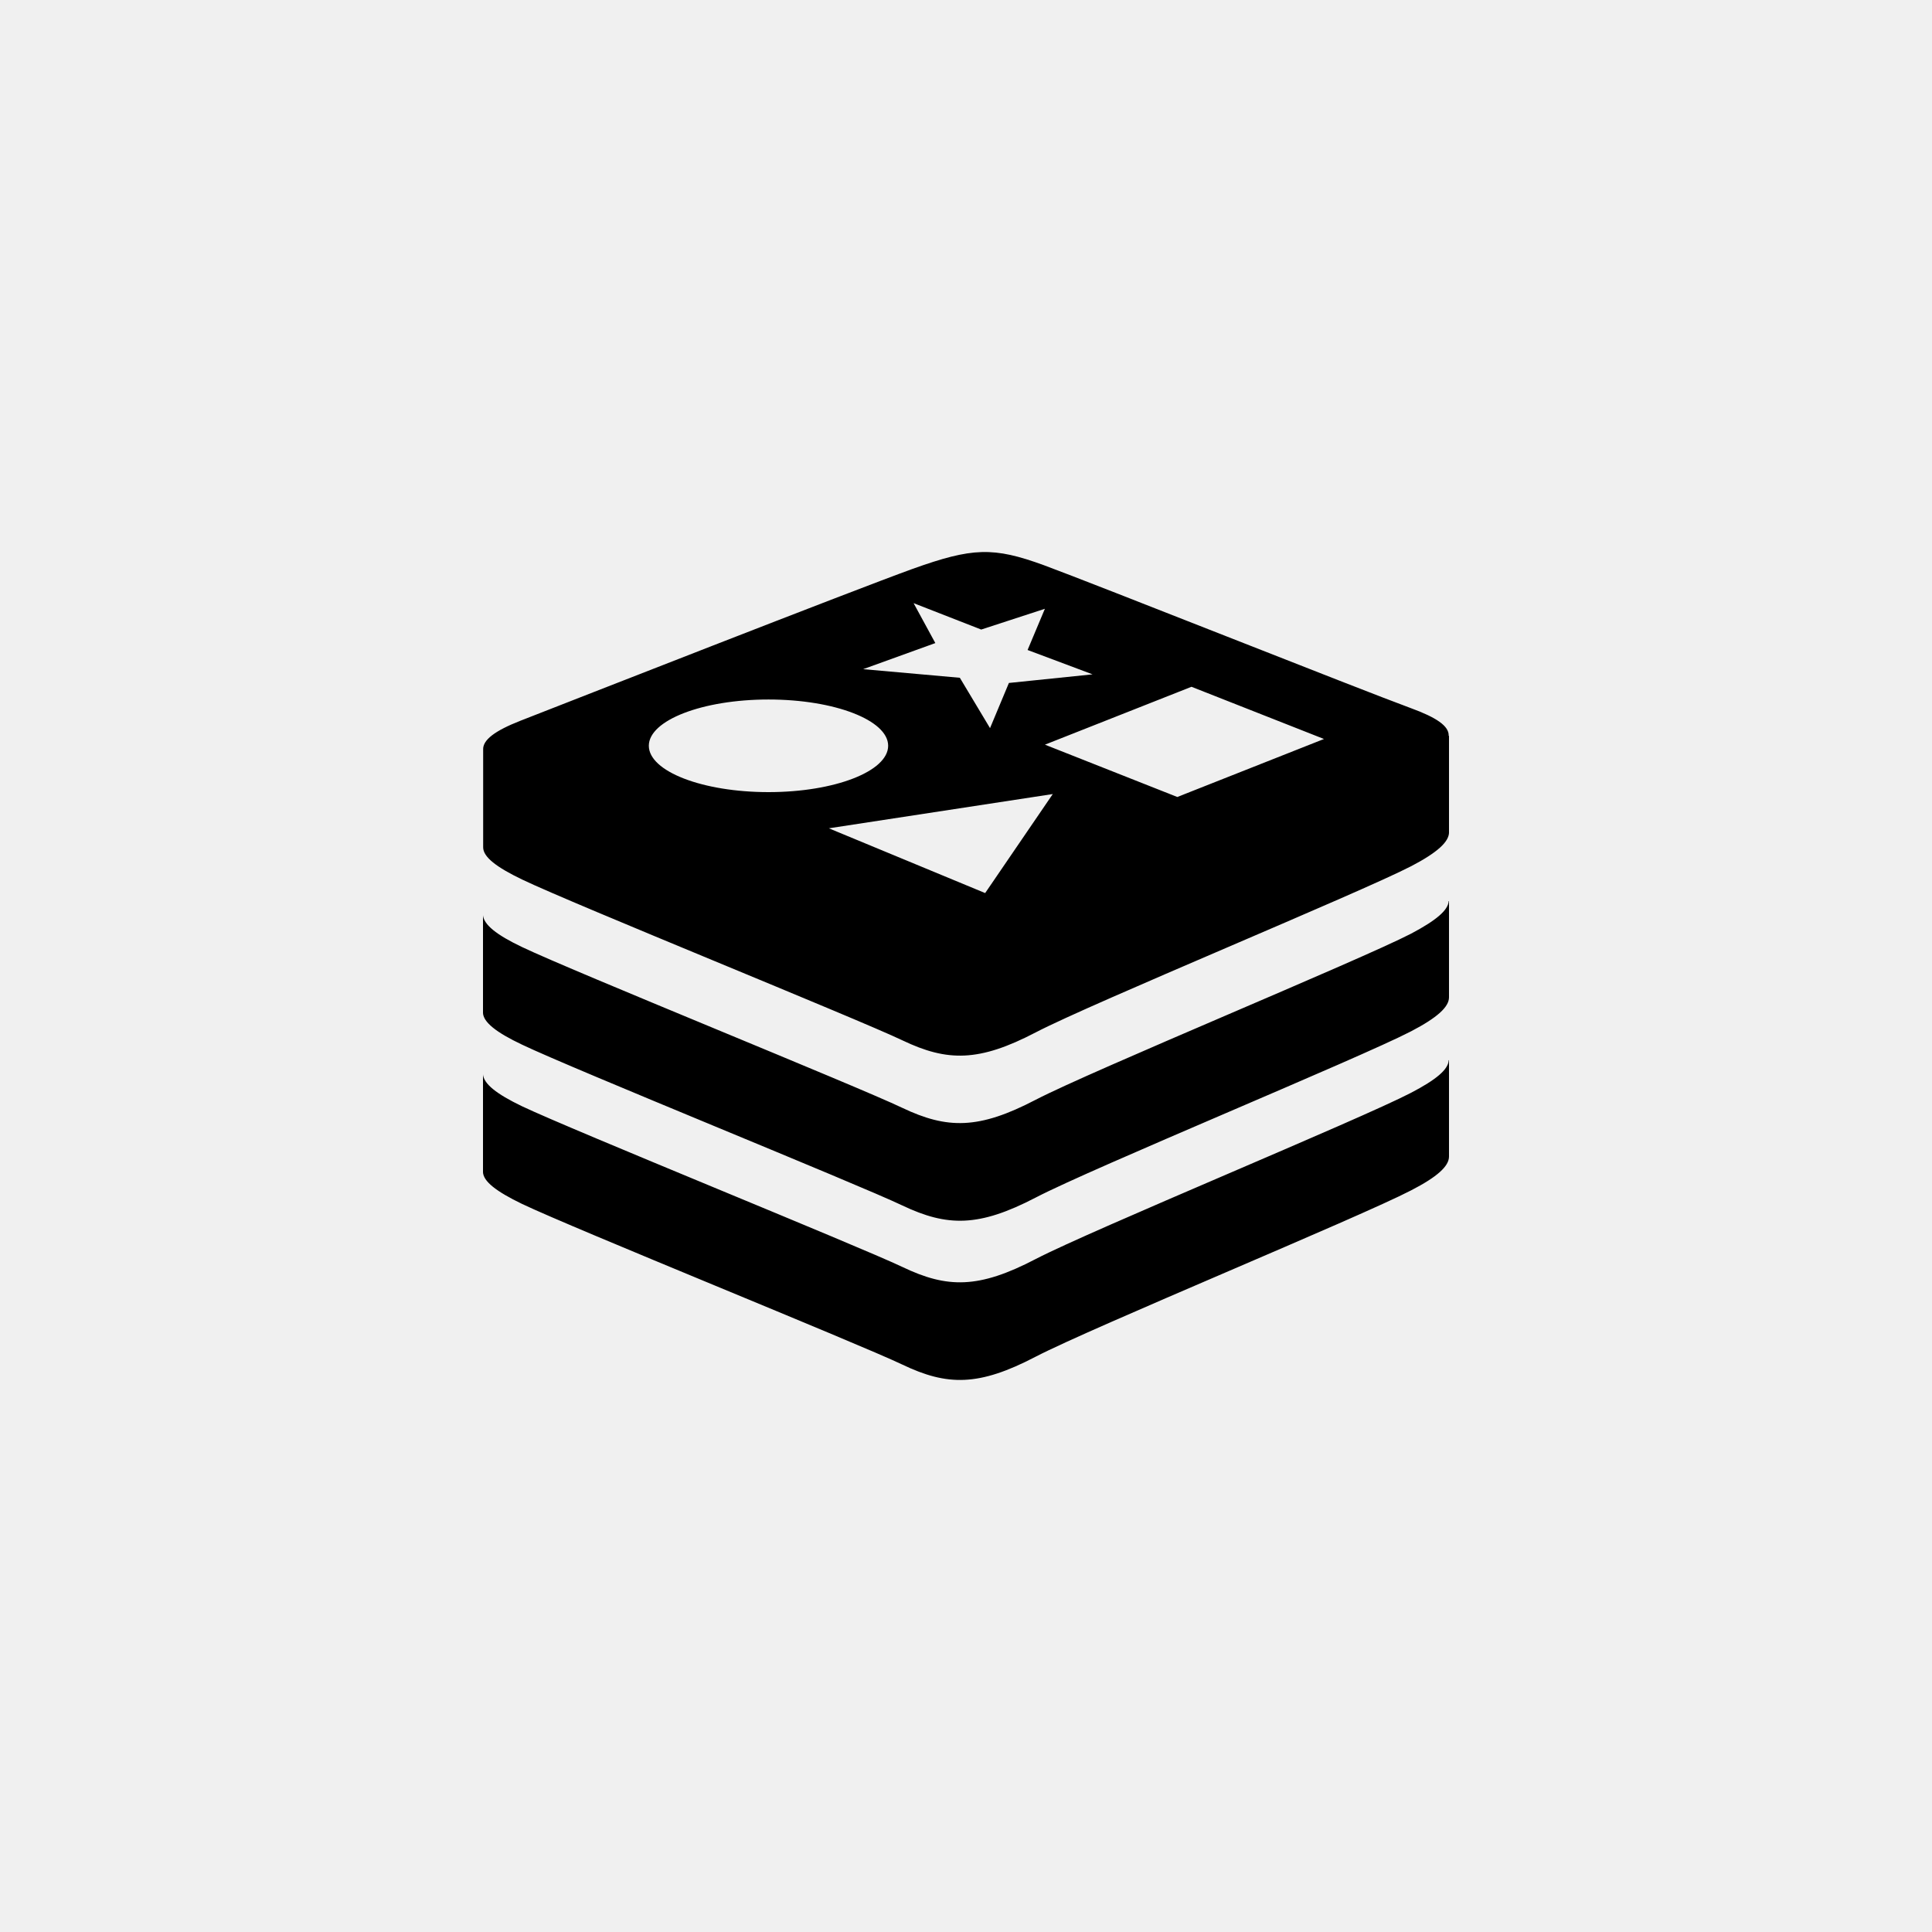
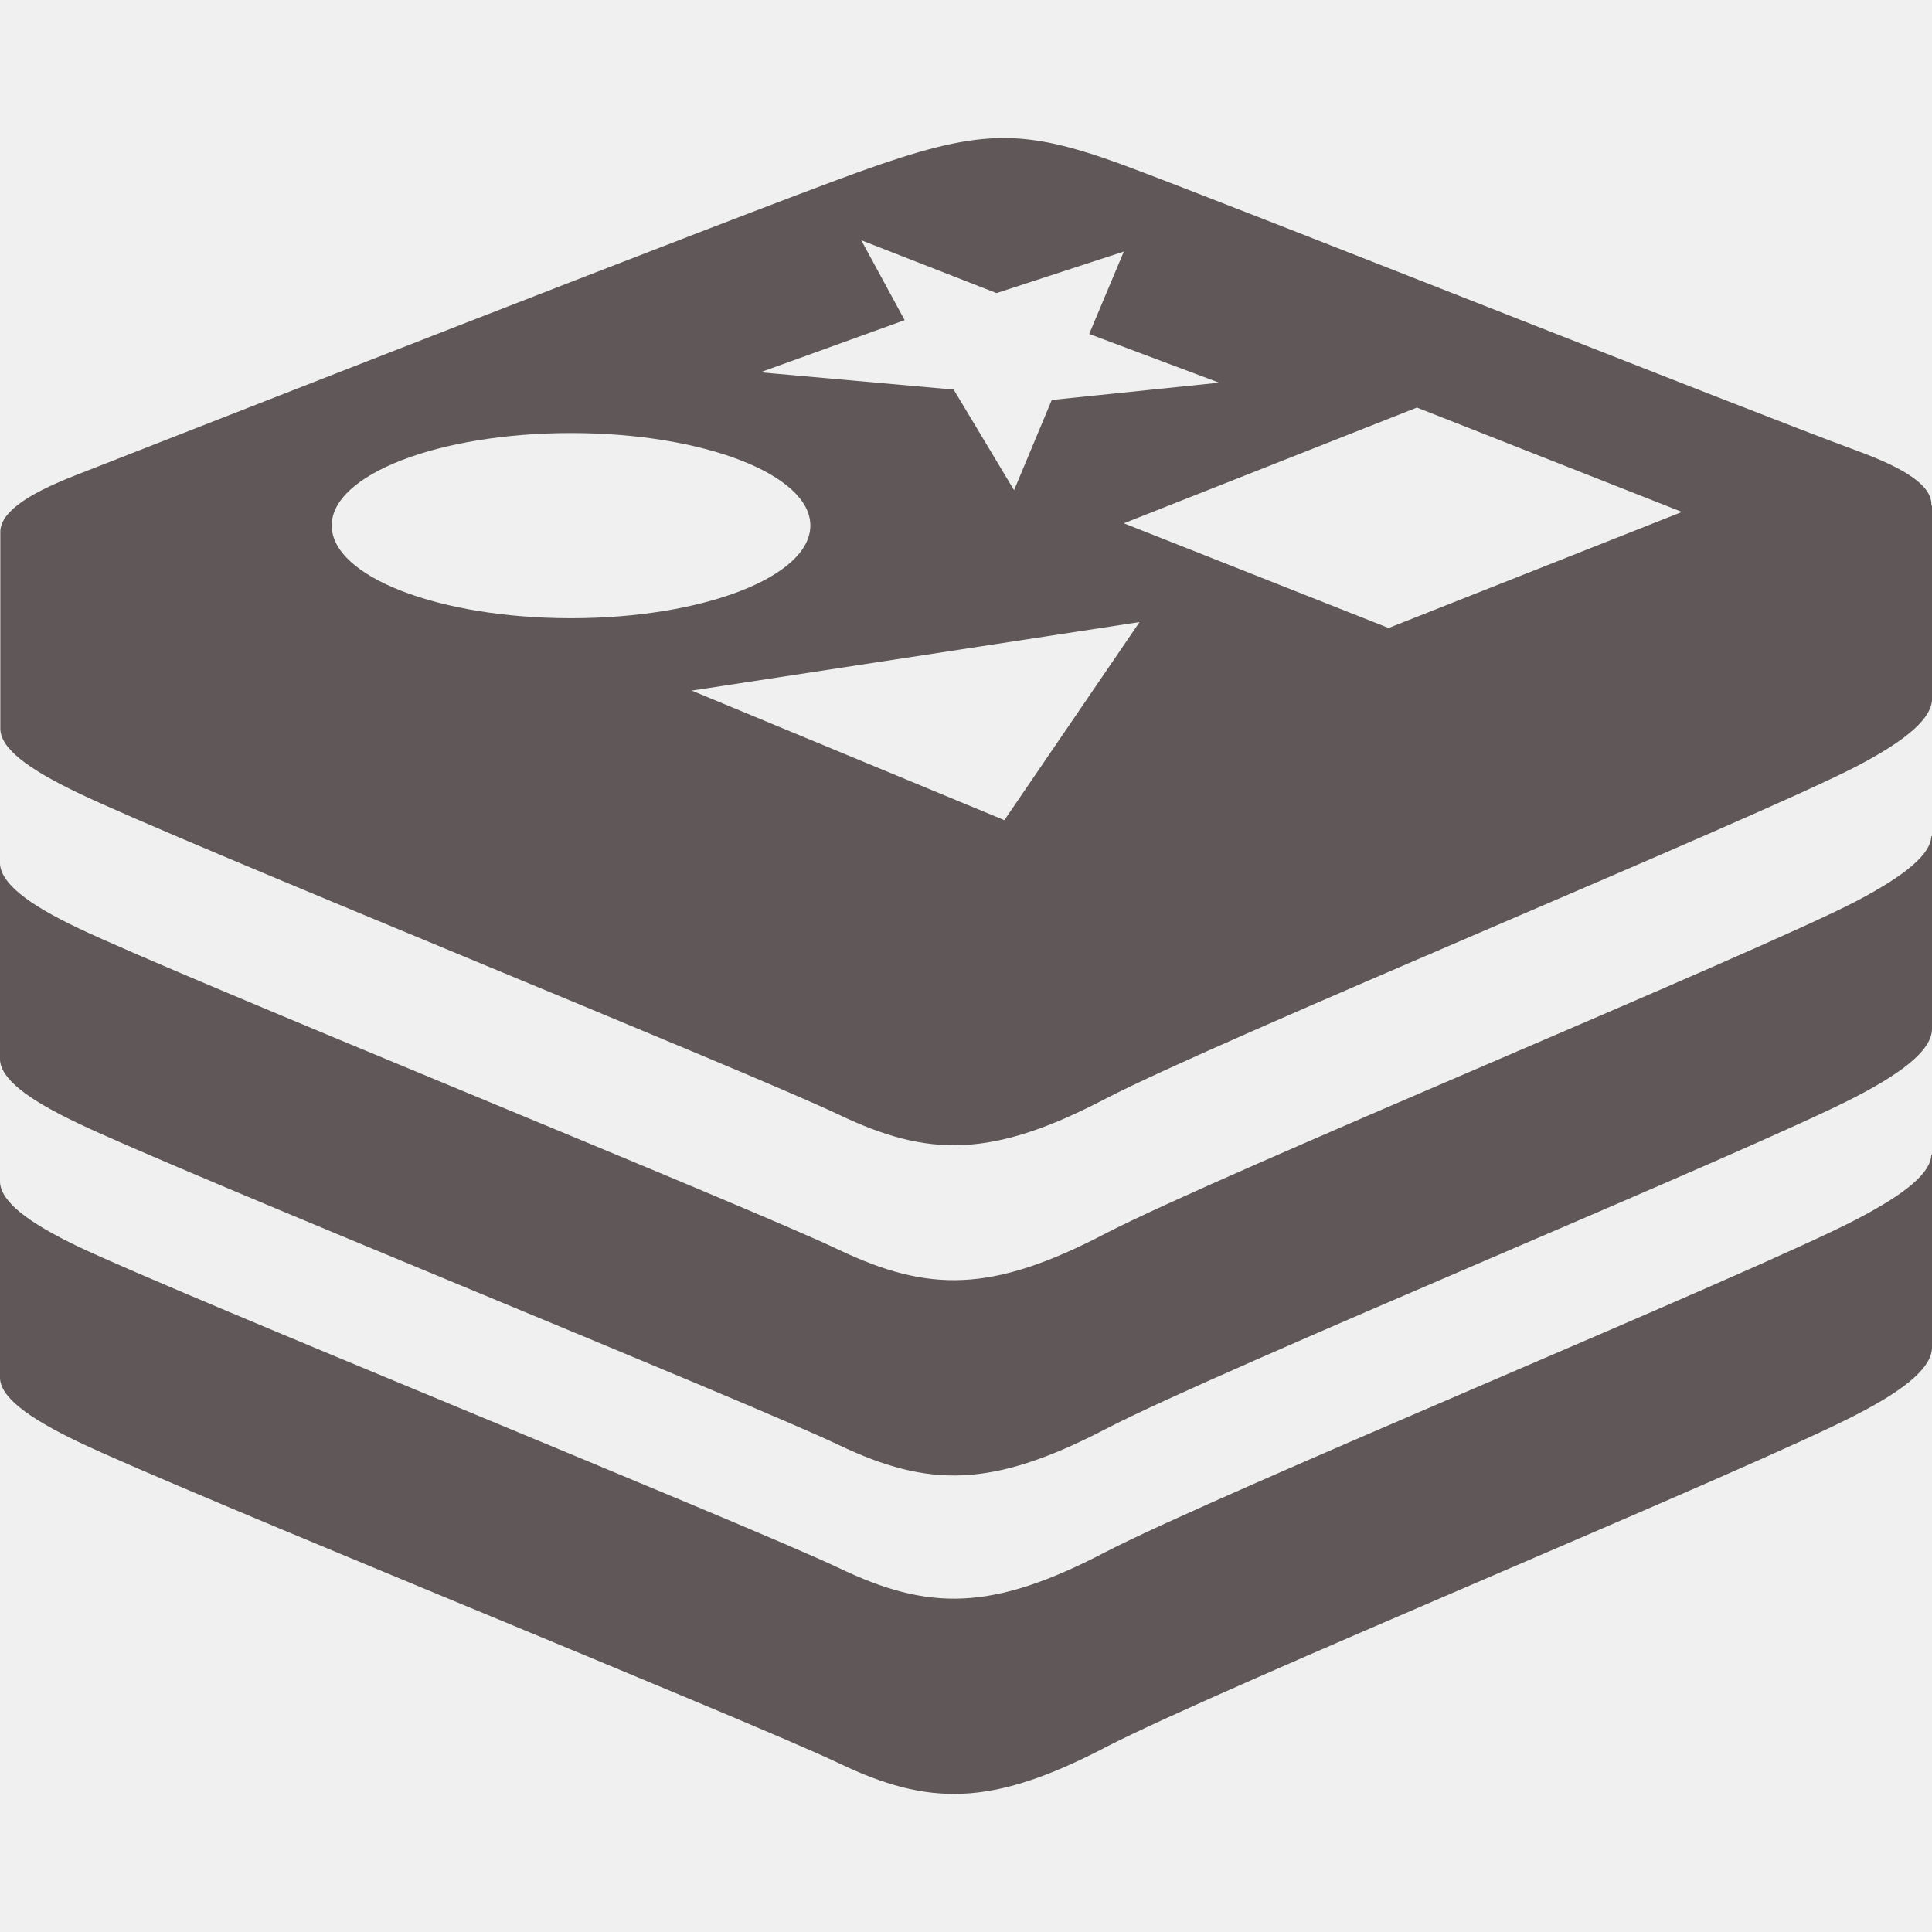
<svg xmlns="http://www.w3.org/2000/svg" width="48" height="48" viewBox="0 0 48 48" fill="none">
-   <g clip-path="url(#clip0_831_3592)">
-     <path d="M35.992 26.34C35.985 26.571 35.679 26.825 35.059 27.149C33.778 27.817 27.145 30.547 25.73 31.281C24.316 32.019 23.535 32.012 22.417 31.476C21.3 30.945 14.242 28.089 12.968 27.484C12.335 27.18 12.011 26.925 11.999 26.683V29.109C11.999 29.351 12.335 29.604 12.968 29.91C14.242 30.519 21.304 33.371 22.417 33.902C23.535 34.437 24.316 34.445 25.73 33.707C27.144 32.973 33.777 30.242 35.059 29.574C35.711 29.238 36 28.973 36 28.734V26.343C36 26.34 35.996 26.34 35.992 26.34V26.34ZM35.992 22.387C35.98 22.614 35.679 22.868 35.059 23.196C33.778 23.859 27.145 26.59 25.73 27.324C24.316 28.062 23.535 28.055 22.417 27.524C21.3 26.988 14.242 24.137 12.968 23.528C12.335 23.227 12.011 22.969 11.999 22.727V25.152C11.999 25.395 12.335 25.653 12.968 25.953C14.242 26.563 21.3 29.415 22.417 29.949C23.535 30.48 24.316 30.489 25.73 29.754C27.144 29.016 33.777 26.289 35.059 25.622C35.711 25.282 36 25.017 36 24.778V22.387H35.992ZM35.992 18.282C36.004 18.039 35.688 17.825 35.043 17.59C33.797 17.133 27.199 14.508 25.937 14.043C24.675 13.582 24.16 13.602 22.675 14.133C21.191 14.669 14.171 17.422 12.921 17.91C12.297 18.156 11.992 18.383 12.004 18.625V21.051C12.004 21.293 12.336 21.546 12.973 21.852C14.242 22.461 21.304 25.313 22.422 25.848C23.535 26.379 24.32 26.387 25.735 25.648C27.145 24.914 33.781 22.183 35.063 21.519C35.712 21.18 36.001 20.914 36.001 20.676V18.281L35.992 18.282ZM20.593 20.579L26.156 19.728L24.476 22.188L20.593 20.579ZM32.894 18.36L29.25 19.801L25.961 18.501L29.602 17.063L32.894 18.36ZM23.238 15.977L22.698 14.985L24.378 15.641L25.96 15.125L25.53 16.149L27.144 16.754L25.066 16.968L24.597 18.09L23.847 16.839L21.445 16.625L23.238 15.977ZM19.093 17.379C20.738 17.379 22.066 17.895 22.066 18.528C22.066 19.164 20.734 19.68 19.093 19.68C17.452 19.68 16.12 19.164 16.12 18.528C16.12 17.895 17.452 17.379 19.093 17.379Z" fill="black" />
-   </g>
-   <defs>
-     <clipPath id="clip0_831_3592">
-       <rect width="24" height="24" fill="white" transform="translate(12 12)" />
-     </clipPath>
-   </defs>
+   <path d="M47.985 28.681C47.97 29.141 47.359 29.65 46.117 30.298C43.556 31.634 30.29 37.094 27.46 38.563C24.633 40.039 23.07 40.024 20.835 38.953C18.6 37.891 4.484 32.179 1.937 30.968C0.671 30.359 0.023 29.851 -0.001 29.366V34.217C-0.001 34.702 0.671 35.209 1.937 35.819C4.484 37.039 18.609 42.742 20.835 43.804C23.07 44.875 24.631 44.89 27.46 43.414C30.288 41.945 43.554 36.484 46.117 35.149C47.422 34.477 48 33.946 48 33.469V28.687C48 28.679 47.992 28.679 47.985 28.679V28.681ZM47.985 20.774C47.961 21.227 47.359 21.736 46.117 22.391C43.556 23.719 30.29 29.18 27.46 30.649C24.633 32.125 23.07 32.11 20.835 31.048C18.6 29.977 4.484 24.274 1.937 23.056C0.671 22.454 0.023 21.938 -0.001 21.454V26.305C-0.001 26.789 0.671 27.305 1.937 27.907C4.484 29.126 18.6 34.829 20.835 35.899C23.07 36.961 24.631 36.977 27.46 35.509C30.288 34.033 43.554 28.579 46.117 27.244C47.422 26.564 48 26.033 48 25.556V20.774H47.985ZM47.985 12.563C48.009 12.079 47.376 11.65 46.086 11.18C43.594 10.267 30.399 5.017 27.875 4.087C25.352 3.164 24.32 3.203 21.351 4.267C18.383 5.338 4.343 10.844 1.844 11.821C0.594 12.313 -0.016 12.766 0.008 13.25V18.101C0.008 18.586 0.672 19.093 1.946 19.703C4.485 20.923 18.609 26.626 20.844 27.695C23.07 28.757 24.64 28.774 27.47 27.296C30.29 25.828 43.563 20.366 46.127 19.039C47.424 18.359 48.002 17.828 48.002 17.351V12.562L47.985 12.563ZM17.187 17.158L28.312 15.455L24.953 20.377L17.187 17.158ZM41.788 12.719L34.5 15.602L27.922 13.001L35.203 10.126L41.788 12.719ZM22.476 7.954L21.398 5.969L24.758 7.282L27.921 6.25L27.061 8.297L30.288 9.508L26.131 9.937L25.194 12.179L23.694 9.679L18.89 9.25L22.476 7.954ZM14.187 10.759C17.477 10.759 20.133 11.791 20.133 13.055C20.133 14.329 17.469 15.359 14.187 15.359C10.905 15.359 8.241 14.327 8.241 13.055C8.241 11.789 10.905 10.759 14.187 10.759Z" fill="#605858" />
</svg>
